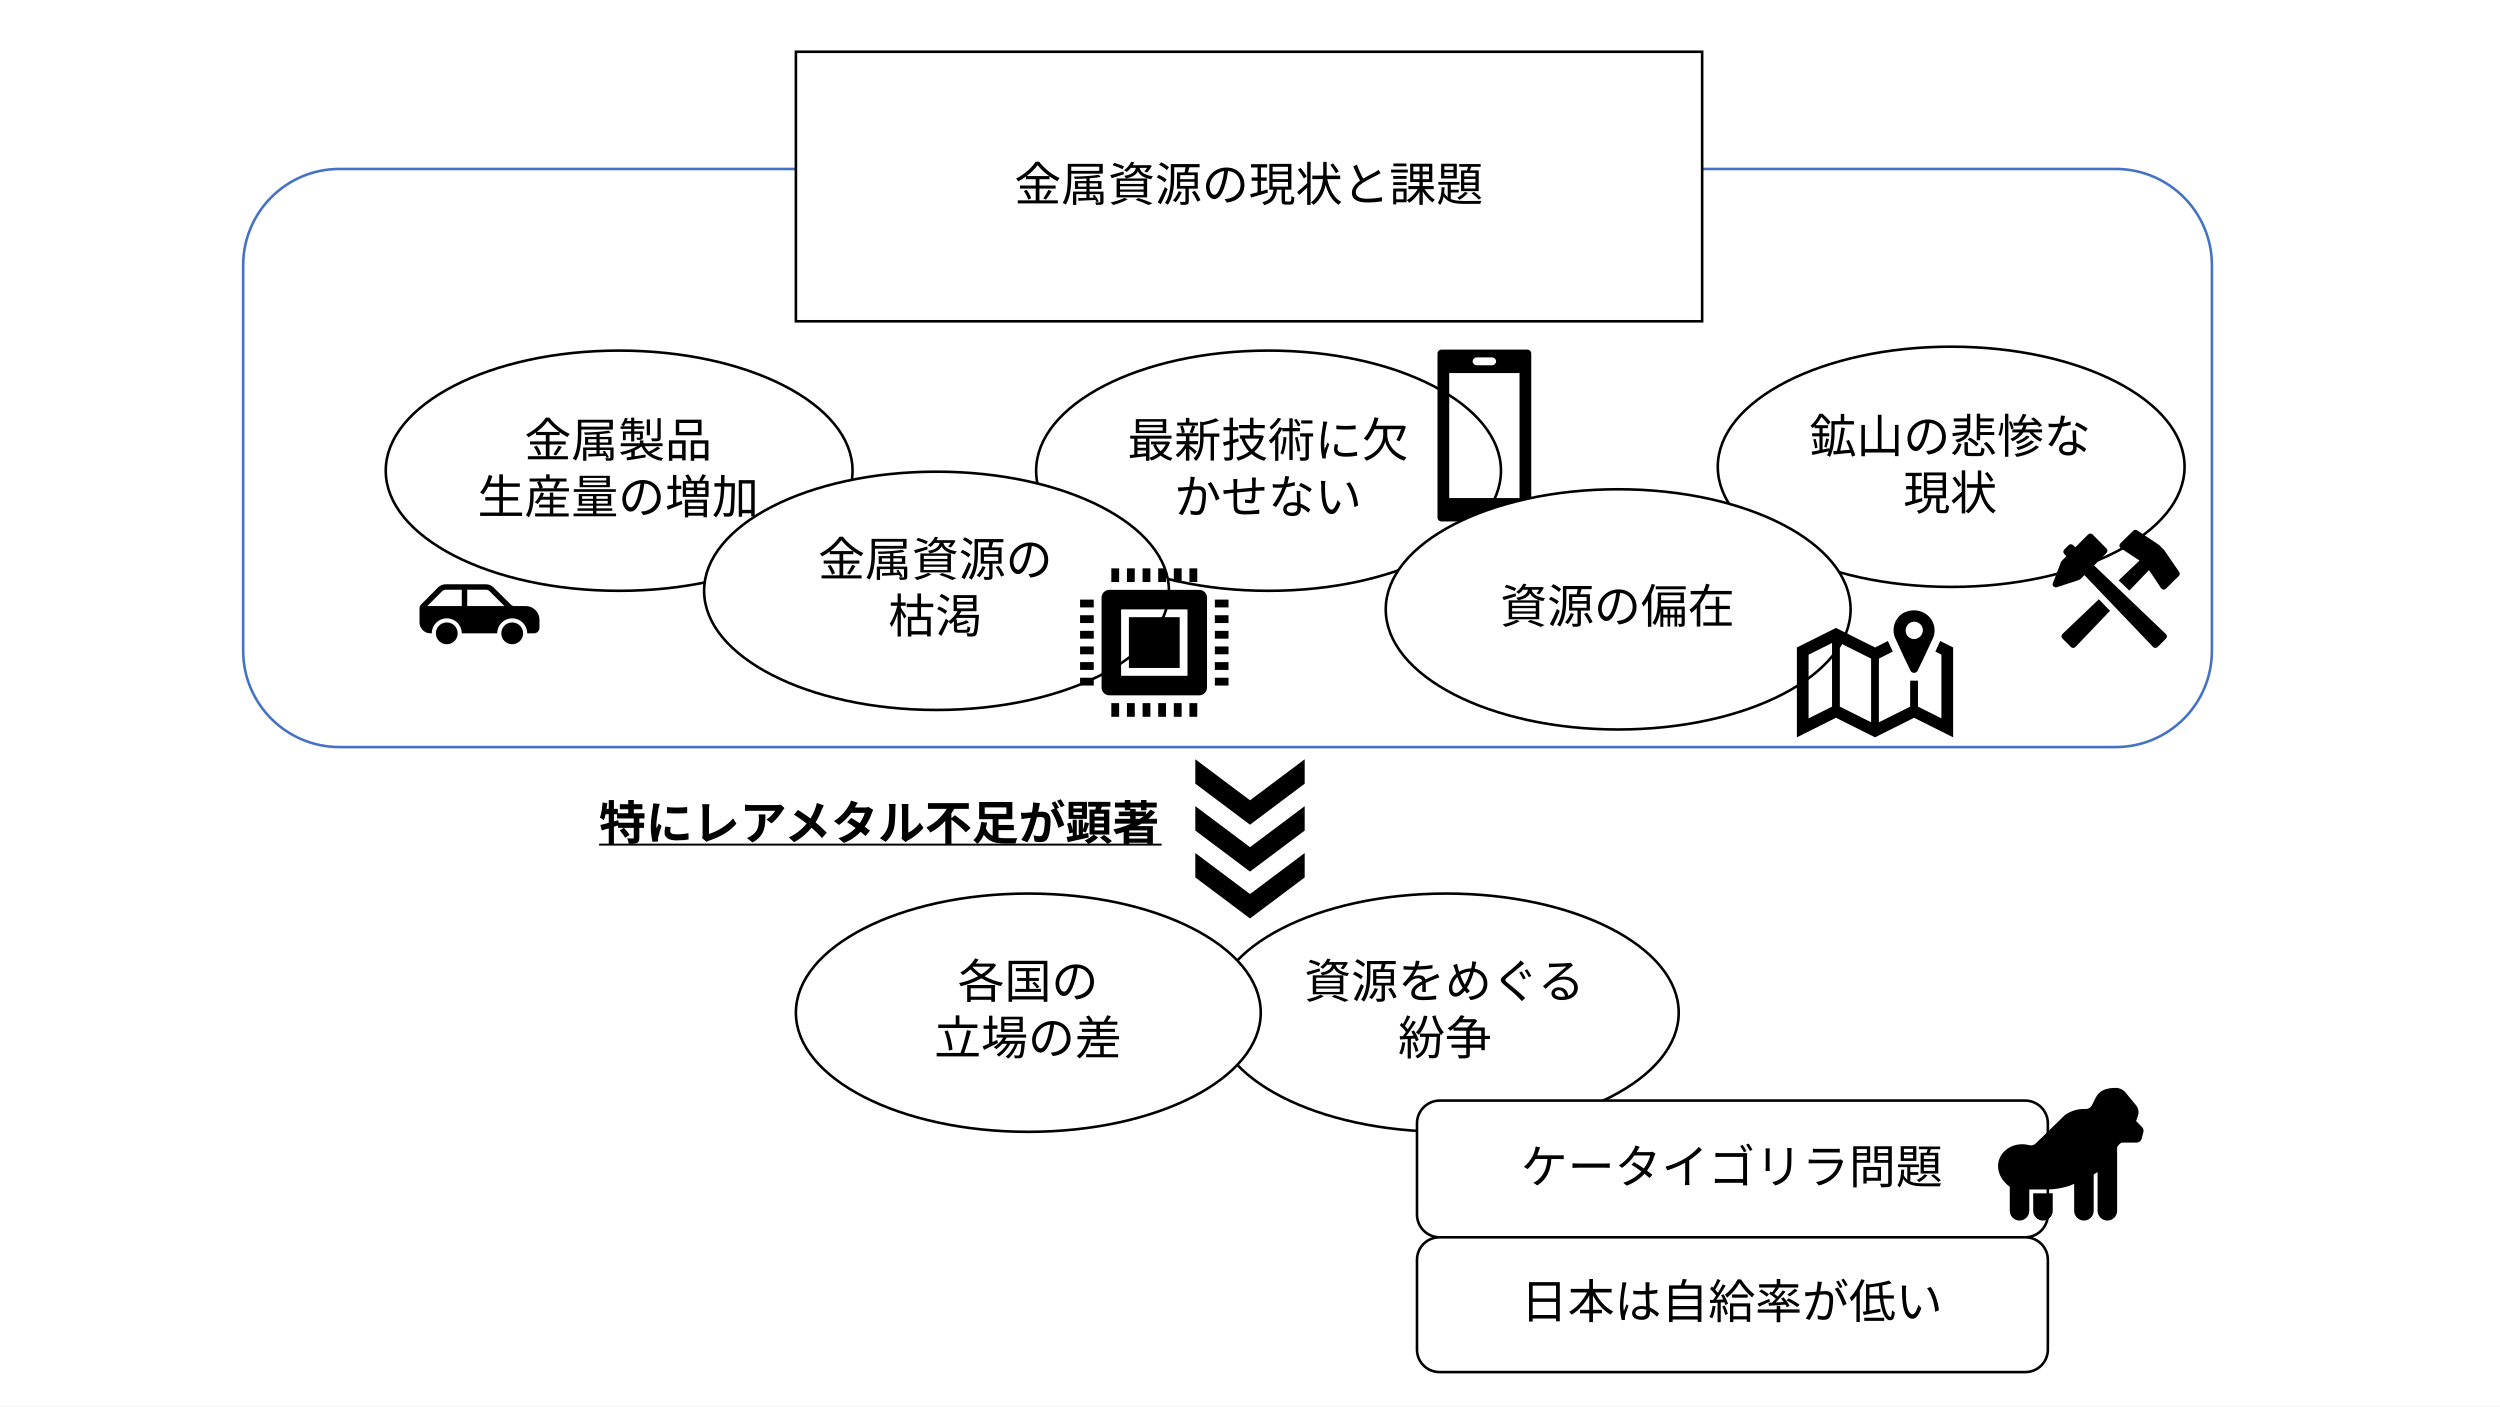
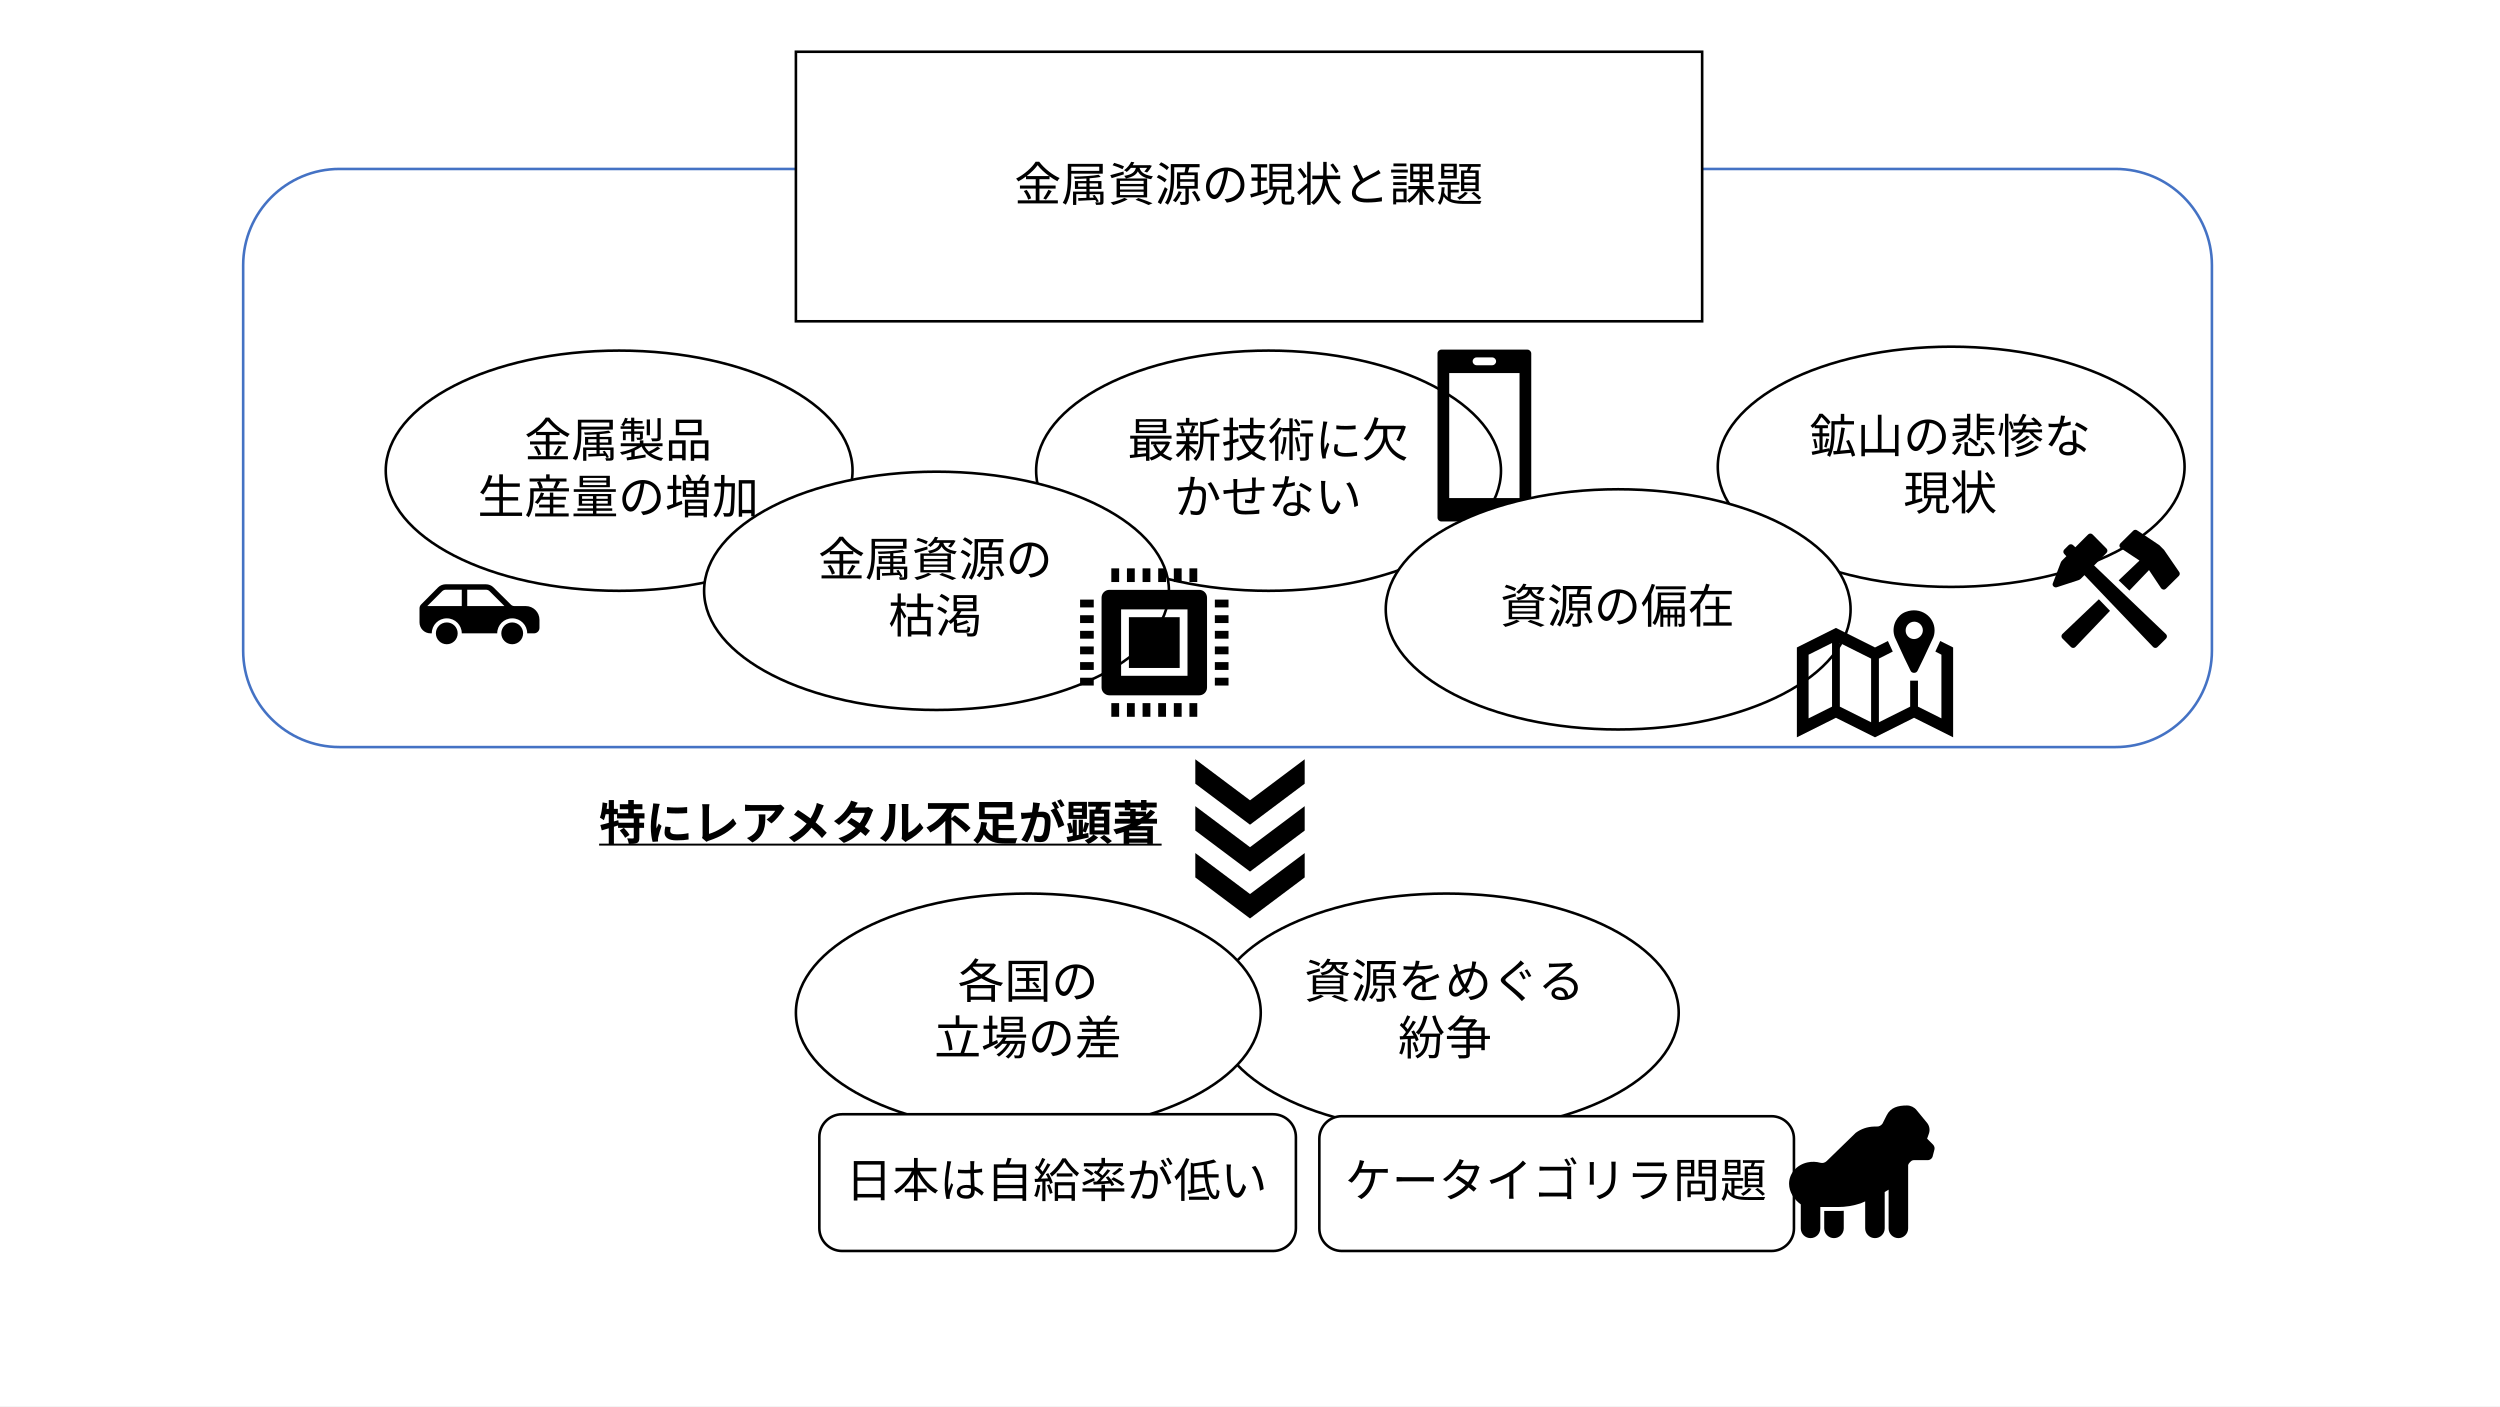
<svg xmlns="http://www.w3.org/2000/svg" width="1280" height="720" id="main" overflow="hidden">
  <defs>
    <clipPath id="clip0">
      <rect x="0" y="0" width="1280" height="720" />
    </clipPath>
    <clipPath id="clip1">
      <rect x="712" y="175" width="96" height="96" />
    </clipPath>
    <clipPath id="clip2">
      <rect x="712" y="175" width="96" height="96" />
    </clipPath>
    <clipPath id="clip3">
      <rect x="712" y="175" width="96" height="96" />
    </clipPath>
    <clipPath id="clip4">
      <rect x="543" y="281" width="96" height="96" />
    </clipPath>
    <clipPath id="clip5">
      <rect x="543" y="281" width="96" height="96" />
    </clipPath>
    <clipPath id="clip6">
      <rect x="543" y="281" width="96" height="96" />
    </clipPath>
    <clipPath id="clip7">
-       <rect x="1012" y="543" width="96" height="96" />
+       <rect x="905" y="552" width="96" height="96" />
    </clipPath>
    <clipPath id="clip8">
-       <rect x="1012" y="543" width="96" height="96" />
+       <rect x="905" y="552" width="96" height="96" />
    </clipPath>
    <clipPath id="clip9">
-       <rect x="1012" y="543" width="96" height="96" />
+       <rect x="905" y="552" width="96" height="96" />
    </clipPath>
    <clipPath id="clip10">
      <rect x="912" y="297" width="96" height="96" />
    </clipPath>
    <clipPath id="clip11">
      <rect x="912" y="297" width="96" height="96" />
    </clipPath>
    <clipPath id="clip12">
      <rect x="912" y="297" width="96" height="96" />
    </clipPath>
    <clipPath id="clip13">
      <rect x="592" y="382" width="96" height="96" />
    </clipPath>
    <clipPath id="clip14">
      <rect x="592" y="382" width="96" height="96" />
    </clipPath>
    <clipPath id="clip15">
      <rect x="592" y="382" width="96" height="96" />
    </clipPath>
    <clipPath id="clip16">
      <rect x="1048" y="266" width="71" height="71" />
    </clipPath>
    <clipPath id="clip17">
      <rect x="1048" y="266" width="71" height="71" />
    </clipPath>
    <clipPath id="clip18">
      <rect x="1048" y="266" width="71" height="71" />
    </clipPath>
    <clipPath id="clip19">
      <rect x="212" y="281" width="67" height="67" />
    </clipPath>
    <clipPath id="clip20">
      <rect x="212" y="281" width="67" height="67" />
    </clipPath>
    <clipPath id="clip21">
      <rect x="212" y="281" width="67" height="67" />
    </clipPath>
  </defs>
  <g clip-path="url(#clip0)">
    <rect x="0" y="0" width="1280" height="720" fill="#FFFFFF" />
    <path d="M124.5 135.834C124.5 108.588 146.588 86.5 173.834 86.5L1083.17 86.5C1110.41 86.5 1132.5 108.588 1132.5 135.834L1132.5 333.166C1132.5 360.412 1110.41 382.5 1083.17 382.5L173.834 382.5C146.588 382.5 124.5 360.412 124.5 333.166Z" stroke="#4472C4" stroke-width="1.333" stroke-miterlimit="8" fill="none" fill-rule="evenodd" />
    <rect x="407.5" y="26.5" width="464" height="138" stroke="#000000" stroke-width="1.333" stroke-miterlimit="8" fill="#FFFFFF" />
    <text font-weight="400" font-size="24" transform="translate(519.349 103)">金属資源の現状と課題
        </text>
    <a href="#s_0">
      <path d="M197.5 241C197.5 207.035 251.002 179.5 317 179.5 382.998 179.5 436.5 207.035 436.5 241 436.5 274.966 382.998 302.5 317 302.5 251.002 302.5 197.5 274.966 197.5 241Z" stroke="#000000" stroke-width="1.333" stroke-miterlimit="8" fill="#FFFFFF" fill-rule="evenodd" />
      <text font-weight="400" font-size="24" transform="translate(268.514 234)">金属製品
                <tspan font-size="24" x="-24" y="29">生産量の増加</tspan>
      </text>
    </a>
    <a href="#s_2">
      <path d="M530.5 241C530.5 207.035 583.778 179.5 649.5 179.5 715.222 179.5 768.5 207.035 768.5 241 768.5 274.966 715.222 302.5 649.5 302.5 583.778 302.5 530.5 274.966 530.5 241Z" stroke="#000000" stroke-width="1.333" stroke-miterlimit="8" fill="#FFFFFF" fill-rule="evenodd" />
      <text font-weight="400" font-size="24" transform="translate(577.266 234)">最新技術に欠
                <tspan font-size="24" x="24" y="29">かせない</tspan>
      </text>
    </a>
    <a href="#s_3">
      <path d="M360.5 302.5C360.5 268.811 413.778 241.5 479.5 241.5 545.222 241.5 598.5 268.811 598.5 302.5 598.5 336.189 545.222 363.5 479.5 363.5 413.778 363.5 360.5 336.189 360.5 302.5Z" stroke="#000000" stroke-width="1.333" stroke-miterlimit="8" fill="#FFFFFF" fill-rule="evenodd" />
      <text font-weight="400" font-size="24" transform="translate(418.881 295)">金属資源の
                <tspan font-size="24" x="36" y="29">枯渇</tspan>
      </text>
    </a>
    <a href="#s_6">
      <path d="M621.5 518.5C621.5 484.811 674.778 457.5 740.5 457.5 806.222 457.5 859.5 484.811 859.5 518.5 859.5 552.189 806.222 579.5 740.5 579.5 674.778 579.5 621.5 552.189 621.5 518.5Z" stroke="#000000" stroke-width="1.333" stroke-miterlimit="8" fill="#FFFFFF" fill-rule="evenodd" />
      <text font-weight="400" font-size="24" transform="translate(667.79 511)">資源をめぐる
                <tspan font-size="24" x="48" y="29">紛争</tspan>
      </text>
    </a>
    <a href="#s_9">
      <path d="M407.5 518.5C407.5 484.811 460.778 457.5 526.5 457.5 592.222 457.5 645.5 484.811 645.5 518.5 645.5 552.189 592.222 579.5 526.5 579.5 460.778 579.5 407.5 552.189 407.5 518.5Z" stroke="#000000" stroke-width="1.333" stroke-miterlimit="8" fill="#FFFFFF" fill-rule="evenodd" />
      <text font-weight="400" font-size="24" transform="translate(490.321 511)">各国の
                <tspan font-size="24" x="-12" y="29">立場の差</tspan>
      </text>
    </a>
    <a href="#s_5">
-       <path d="M725.5 575.167C725.5 568.723 730.723 563.5 737.167 563.5L1036.83 563.5C1043.28 563.5 1048.5 568.723 1048.5 575.167L1048.5 621.833C1048.5 628.277 1043.28 633.5 1036.83 633.5L737.167 633.5C730.723 633.5 725.5 628.277 725.5 621.833Z" stroke="#000000" stroke-width="1.333" stroke-miterlimit="8" fill="#FFFFFF" fill-rule="evenodd" />
-       <text font-weight="400" font-size="24" transform="translate(778.652 606)">ケータイゴリラ問題
+       <path d="M675.5 583C675.5 576.649 680.649 571.5 687 571.5L907 571.5C913.351 571.5 918.5 576.649 918.5 583L918.5 629C918.5 635.351 913.351 640.5 907 640.5L687 640.5C680.649 640.5 675.5 635.351 675.5 629Z" stroke="#000000" stroke-width="1.333" stroke-miterlimit="8" fill="#FFFFFF" fill-rule="evenodd" />
+       <text font-weight="400" font-size="24" transform="translate(688.602 613)">ケータイゴリラ問題
            </text>
    </a>
    <a href="#s_8">
-       <path d="M725.5 645C725.5 638.649 730.649 633.5 737 633.5L1037 633.5C1043.35 633.5 1048.5 638.649 1048.5 645L1048.5 691C1048.5 697.351 1043.35 702.5 1037 702.5L737 702.5C730.649 702.5 725.5 697.351 725.5 691Z" stroke="#000000" stroke-width="1.333" stroke-miterlimit="8" fill="#FFFFFF" fill-rule="evenodd" />
-       <text font-weight="400" font-size="24" transform="translate(778.652 675)">日本は自給率が低い
+       <path d="M419.5 582.167C419.5 575.724 424.723 570.5 431.167 570.5L651.833 570.5C658.277 570.5 663.5 575.724 663.5 582.167L663.5 628.833C663.5 635.277 658.277 640.5 651.833 640.5L431.167 640.5C424.723 640.5 419.5 635.277 419.5 628.833Z" stroke="#000000" stroke-width="1.333" stroke-miterlimit="8" fill="#FFFFFF" fill-rule="evenodd" />
+       <text font-weight="400" font-size="24" transform="translate(432.924 613)">日本は自給率が低い
            </text>
    </a>
    <g clip-path="url(#clip1)">
      <g clip-path="url(#clip2)">
        <g clip-path="url(#clip3)">
          <path d="M778 255 742 255 742 191 778 191 778 255ZM756 183 764 183C765.1 183 766 183.9 766 185 766 186.1 765.1 187 764 187L756 187C754.9 187 754 186.1 754 185 754 183.9 754.9 183 756 183ZM782 179 738 179C736.9 179 736 179.9 736 181L736 265C736 266.1 736.9 267 738 267L782 267C783.1 267 784 266.1 784 265L784 181C784 179.9 783.1 179 782 179Z" />
        </g>
      </g>
    </g>
    <g clip-path="url(#clip4)">
      <g clip-path="url(#clip5)">
        <g clip-path="url(#clip6)">
          <path d="M553 315 560 315 560 319 553 319Z" />
          <path d="M553 307 560 307 560 311 553 311Z" />
          <path d="M553 323 560 323 560 327 553 327Z" />
          <path d="M553 347 560 347 560 351 553 351Z" />
          <path d="M553 339 560 339 560 343 553 343Z" />
          <path d="M553 331 560 331 560 335 553 335Z" />
          <path d="M622 339 629 339 629 343 622 343Z" />
          <path d="M622 347 629 347 629 351 622 351Z" />
          <path d="M622 331 629 331 629 335 622 335Z" />
          <path d="M622 307 629 307 629 311 622 311Z" />
          <path d="M622 323 629 323 629 327 622 327Z" />
          <path d="M622 315 629 315 629 319 622 319Z" />
          <path d="M593 291 597 291 597 298 593 298Z" />
          <path d="M609 291 613 291 613 298 609 298Z" />
          <path d="M601 291 605 291 605 298 601 298Z" />
          <path d="M585 291 589 291 589 298 585 298Z" />
          <path d="M569 291 573 291 573 298 569 298Z" />
          <path d="M577 291 581 291 581 298 577 298Z" />
          <path d="M577 360 581 360 581 367 577 367Z" />
          <path d="M569 360 573 360 573 367 569 367Z" />
          <path d="M585 360 589 360 589 367 585 367Z" />
          <path d="M593 360 597 360 597 367 593 367Z" />
          <path d="M601 360 605 360 605 367 601 367Z" />
          <path d="M609 360 613 360 613 367 609 367Z" />
          <path d="M578 316 604 316 604 342 578 342Z" />
          <path d="M614 302 568 302C565.791 302 564 303.791 564 306L564 352C564 354.209 565.791 356 568 356L614 356C616.209 356 618 354.209 618 352L618 306C618 303.791 616.209 302 614 302ZM608 346 574 346 574 312 608 312Z" />
        </g>
      </g>
    </g>
    <g clip-path="url(#clip7)">
      <g clip-path="url(#clip8)">
        <g clip-path="url(#clip9)">
-           <path d="M1096.68 577 1093.68 574 1094.6 571.39C1095.27 569.49 1094.89 567.379 1093.6 565.83L1088.24 559.32C1087.05 557.866 1085.28 557.016 1083.4 557 1078.8 557 1075 558 1073 562L1071.31 565.35C1070.91 566.577 1069.88 567.495 1068.62 567.75L1066.56 567.8C1063.16 567.867 1059.87 568.985 1057.14 571L1042.26 585.47C1041.42 586.312 1040.19 586.643 1039.04 586.34 1036.93 585.752 1034.71 585.68 1032.56 586.13 1027.17 587.24 1023 591.58 1023 597.08 1023 601.35 1025.65 605.26 1029 607.64L1029 619.92C1029 622.681 1031.24 624.92 1034 624.92 1036.76 624.92 1039 622.681 1039 619.92L1039 609 1048 609C1051.96 608.999 1055.89 608.361 1059.65 607.11L1061.97 606.11 1061.97 619.92C1061.97 622.681 1064.21 624.92 1066.97 624.92 1069.73 624.92 1071.97 622.681 1071.97 619.92L1071.97 601.42C1071.97 601.42 1071.97 601.34 1071.97 601.31L1073.97 600.11 1073.97 619.92C1073.97 622.681 1076.21 624.92 1078.97 624.92 1081.73 624.92 1083.97 622.681 1083.97 619.92L1083.97 587.51C1084.11 587.047 1084.36 586.625 1084.7 586.28L1085.34 585.64C1085.76 585.226 1086.32 584.995 1086.91 585L1094 585C1095.32 584.974 1096.43 583.991 1096.62 582.68L1097.3 580.07C1097.73 579.015 1097.49 577.804 1096.68 577Z" />
-           <path d="M1041 611 1041 619.92C1041 622.681 1043.24 624.92 1046 624.92 1048.76 624.92 1051 622.681 1051 619.92L1051 610.92C1050 611 1049 611 1048 611Z" />
+           <path d="M989.68 586 986.68 583 987.6 580.39C988.267 578.49 987.887 576.379 986.6 574.83L981.24 568.32C980.052 566.866 978.278 566.016 976.4 566 971.8 566 968 567 966 571L964.31 574.35C963.913 575.577 962.884 576.495 961.62 576.75L959.56 576.8C956.165 576.867 952.874 577.985 950.14 580L935.26 594.47C934.418 595.312 933.192 595.643 932.04 595.34 929.928 594.752 927.706 594.68 925.56 595.13 920.17 596.24 916 600.58 916 606.08 916 610.35 918.65 614.26 922 616.64L922 628.92C922 631.681 924.239 633.92 927 633.92 929.761 633.92 932 631.681 932 628.92L932 618 941 618C944.96 617.999 948.893 617.361 952.65 616.11L954.97 615.11 954.97 628.92C954.97 631.681 957.209 633.92 959.97 633.92 962.731 633.92 964.97 631.681 964.97 628.92L964.97 610.42C964.97 610.42 964.97 610.34 964.97 610.31L966.97 609.11 966.97 628.92C966.97 631.681 969.209 633.92 971.97 633.92 974.731 633.92 976.97 631.681 976.97 628.92L976.97 596.51C977.111 596.047 977.361 595.625 977.7 595.28L978.34 594.64C978.757 594.226 979.322 593.995 979.91 594L987 594C988.324 593.974 989.434 592.991 989.62 591.68L990.3 589.07C990.733 588.015 990.488 586.804 989.68 586Z" />
+           <path d="M934 620 934 628.92C934 631.681 936.239 633.92 939 633.92 941.761 633.92 944 631.681 944 628.92L944 619.92C943 620 942 620 941 620Z" />
        </g>
      </g>
    </g>
    <a href="#s_7">
      <path d="M879.5 239C879.5 205.035 933.002 177.5 999 177.5 1065 177.5 1118.5 205.035 1118.5 239 1118.5 272.966 1065 300.5 999 300.5 933.002 300.5 879.5 272.966 879.5 239Z" stroke="#000000" stroke-width="1.333" stroke-miterlimit="8" fill="#FFFFFF" fill-rule="evenodd" />
      <text font-weight="400" font-size="24" transform="translate(926.496 232)">鉱山の悲惨な
                <tspan font-size="24" x="48" y="29">現状</tspan>
      </text>
    </a>
    <a href="#s_1">
      <path d="M709.5 312C709.5 278.035 762.778 250.5 828.5 250.5 894.222 250.5 947.5 278.035 947.5 312 947.5 345.966 894.222 373.5 828.5 373.5 762.778 373.5 709.5 345.966 709.5 312Z" stroke="#000000" stroke-width="1.333" stroke-miterlimit="8" fill="#FFFFFF" fill-rule="evenodd" />
      <text font-weight="400" font-size="24" transform="translate(768.11 319)">資源の偏在
            </text>
    </a>
    <g clip-path="url(#clip10)">
      <g clip-path="url(#clip11)">
        <g clip-path="url(#clip12)">
          <path d="M980 327.2C977.6 327.2 975.6 325.2 975.7 322.7 975.7 320.3 977.7 318.3 980.1 318.3 982.5 318.3 984.5 320.3 984.5 322.7 984.5 323.9 984 325 983.2 325.8 982.3 326.7 981.2 327.2 980 327.2ZM975.7 313.3C973.5 314.1 971.8 315.8 970.7 317.8 969.3 320.5 969.1 323.6 970.2 326.4L975 336.8 978.2 343.4C978.5 344.1 979.2 344.5 980 344.5 980.8 344.5 981.5 344.1 981.8 343.4L985 336.8 989.8 326.5C990.3 325.3 990.5 324 990.5 322.7 990.5 315.7 983.3 310.4 975.7 313.3Z" />
          <path d="M958 369.8 942 361.8 942 329.2 958 337.2 958 369.8ZM938 361.8 926 367.8 926 335.2 938 329.2 938 361.8ZM993.4 328.2 993.4 328.2 990.9 333.6 994 335.2 994 367.8 982 361.8 982 348.5 978 348.5 978 361.8 962 369.8 962 337.2 969.1 333.6 966.6 328.2 960 331.5 940 321.5 920 331.5 920 377.5 940 367.5 960 377.5 980 367.5 1000 377.5 1000 331.5 993.4 328.2Z" />
        </g>
      </g>
    </g>
    <rect x="297" y="403" width="310" height="39" fill="#FFFFFF" />
    <text font-weight="700" font-size="24" transform="translate(306.747 430)">特にレアメタル不足が顕著
        </text>
    <path d="M306.747 431.942 378.747 431.942 450.747 431.942 522.747 431.942 594.747 431.942 594.747 432.942 522.747 432.942 450.747 432.942 378.747 432.942 306.747 432.942Z" fill-rule="evenodd" />
    <g clip-path="url(#clip13)">
      <g clip-path="url(#clip14)">
        <g clip-path="url(#clip15)">
          <path d="M640 446.25 668 425.25 668 412.75 640 433.75 612 412.75 612 425.25 640 446.25Z" />
          <path d="M640 409.75 612 388.75 612 401.25 640 422.25 668 401.25 668 388.75 640 409.75Z" />
          <path d="M640 470.25 668 449.25 668 436.75 640 457.75 612 436.75 612 449.25 640 470.25Z" />
        </g>
      </g>
    </g>
    <g clip-path="url(#clip16)">
      <g clip-path="url(#clip17)">
        <g clip-path="url(#clip18)">
          <path d="M1051.03 298.69 1055.1 288.04C1055.25 287.596 1055.54 287.226 1055.84 286.93L1057.98 284.785 1056.88 283.602C1056.28 283.01 1056.28 281.975 1056.88 281.383L1059.17 279.091C1059.76 278.499 1060.79 278.499 1061.39 279.091L1062.57 280.2 1069.15 273.618C1069.74 273.026 1070.78 273.026 1071.37 273.618L1078.54 280.866C1079.14 281.457 1079.14 282.493 1078.54 283.084L1072.18 289.519 1109.02 324.723C1109.61 325.315 1109.61 326.35 1109.02 326.942L1104.65 331.305C1104.06 331.897 1103.03 331.897 1102.43 331.305L1067.23 294.474 1065.38 296.323C1065.01 296.693 1064.57 296.915 1064.12 297.062L1053.03 300.686C1052.44 300.834 1051.85 300.686 1051.4 300.243 1050.96 299.873 1050.81 299.207 1051.03 298.69Z" />
          <path d="M1095.41 287.004 1085.79 280.644C1085.42 280.348 1085.2 279.978 1085.13 279.534 1085.13 279.091 1085.28 278.647 1085.57 278.277L1092.23 271.695C1092.74 271.177 1093.63 271.103 1094.22 271.547L1105.54 279.091C1105.61 279.091 1105.69 279.165 1105.69 279.239L1105.76 279.312 1107.91 281.457 1108.05 281.605 1108.13 281.679 1108.13 281.753 1115.75 292.847C1116.19 293.439 1116.12 294.326 1115.6 294.844L1108.94 301.426C1108.65 301.722 1108.13 301.944 1107.68 301.87 1107.24 301.796 1106.8 301.574 1106.5 301.204L1100.29 291.885 1090.23 302.388 1084.76 297.136 1095.41 287.004Z" />
          <path d="M1062.57 331.305C1061.98 331.897 1060.94 331.897 1060.35 331.305L1055.91 326.868C1055.32 326.276 1055.32 325.241 1055.91 324.649L1074.62 306.825 1080.32 312.742 1062.57 331.305Z" />
        </g>
      </g>
    </g>
    <g clip-path="url(#clip19)">
      <g clip-path="url(#clip20)">
        <g clip-path="url(#clip21)">
          <path d="M234.333 324.271C234.333 327.354 231.834 329.854 228.75 329.854 225.666 329.854 223.167 327.354 223.167 324.271 223.167 321.187 225.666 318.688 228.75 318.688 231.834 318.688 234.333 321.187 234.333 324.271Z" />
          <path d="M267.833 324.271C267.833 327.354 265.334 329.854 262.25 329.854 259.166 329.854 256.667 327.354 256.667 324.271 256.667 321.187 259.166 318.688 262.25 318.688 265.334 318.688 267.833 321.187 267.833 324.271Z" />
          <path d="M239.219 310.312 239.219 301.938 248.78 301.938C249.548 301.938 250.246 302.217 250.734 302.775L258.272 310.312 239.219 310.312ZM236.427 310.312 218.77 310.312 226.307 302.775C226.866 302.217 227.564 301.938 228.261 301.938L236.427 301.938 236.427 310.312ZM269.229 310.312 263.436 310.312C262.669 310.312 261.971 310.033 261.482 309.475L252.689 300.751C251.642 299.704 250.246 299.146 248.71 299.146L228.261 299.146C226.796 299.146 225.33 299.704 224.283 300.751L215.629 309.475C215.071 310.033 214.792 310.731 214.792 311.499L214.792 318.688C214.792 321.758 217.304 324.271 220.375 324.271L221.073 324.271C221.073 320.014 224.493 316.594 228.75 316.594 233.007 316.594 236.427 320.014 236.427 324.271L254.573 324.271C254.573 320.014 257.993 316.594 262.25 316.594 266.507 316.594 269.927 320.014 269.927 324.271L273.417 324.271C274.952 324.271 276.208 323.015 276.208 321.479L276.208 317.292C276.208 313.453 273.068 310.312 269.229 310.312Z" />
        </g>
      </g>
    </g>
  </g>
</svg>
